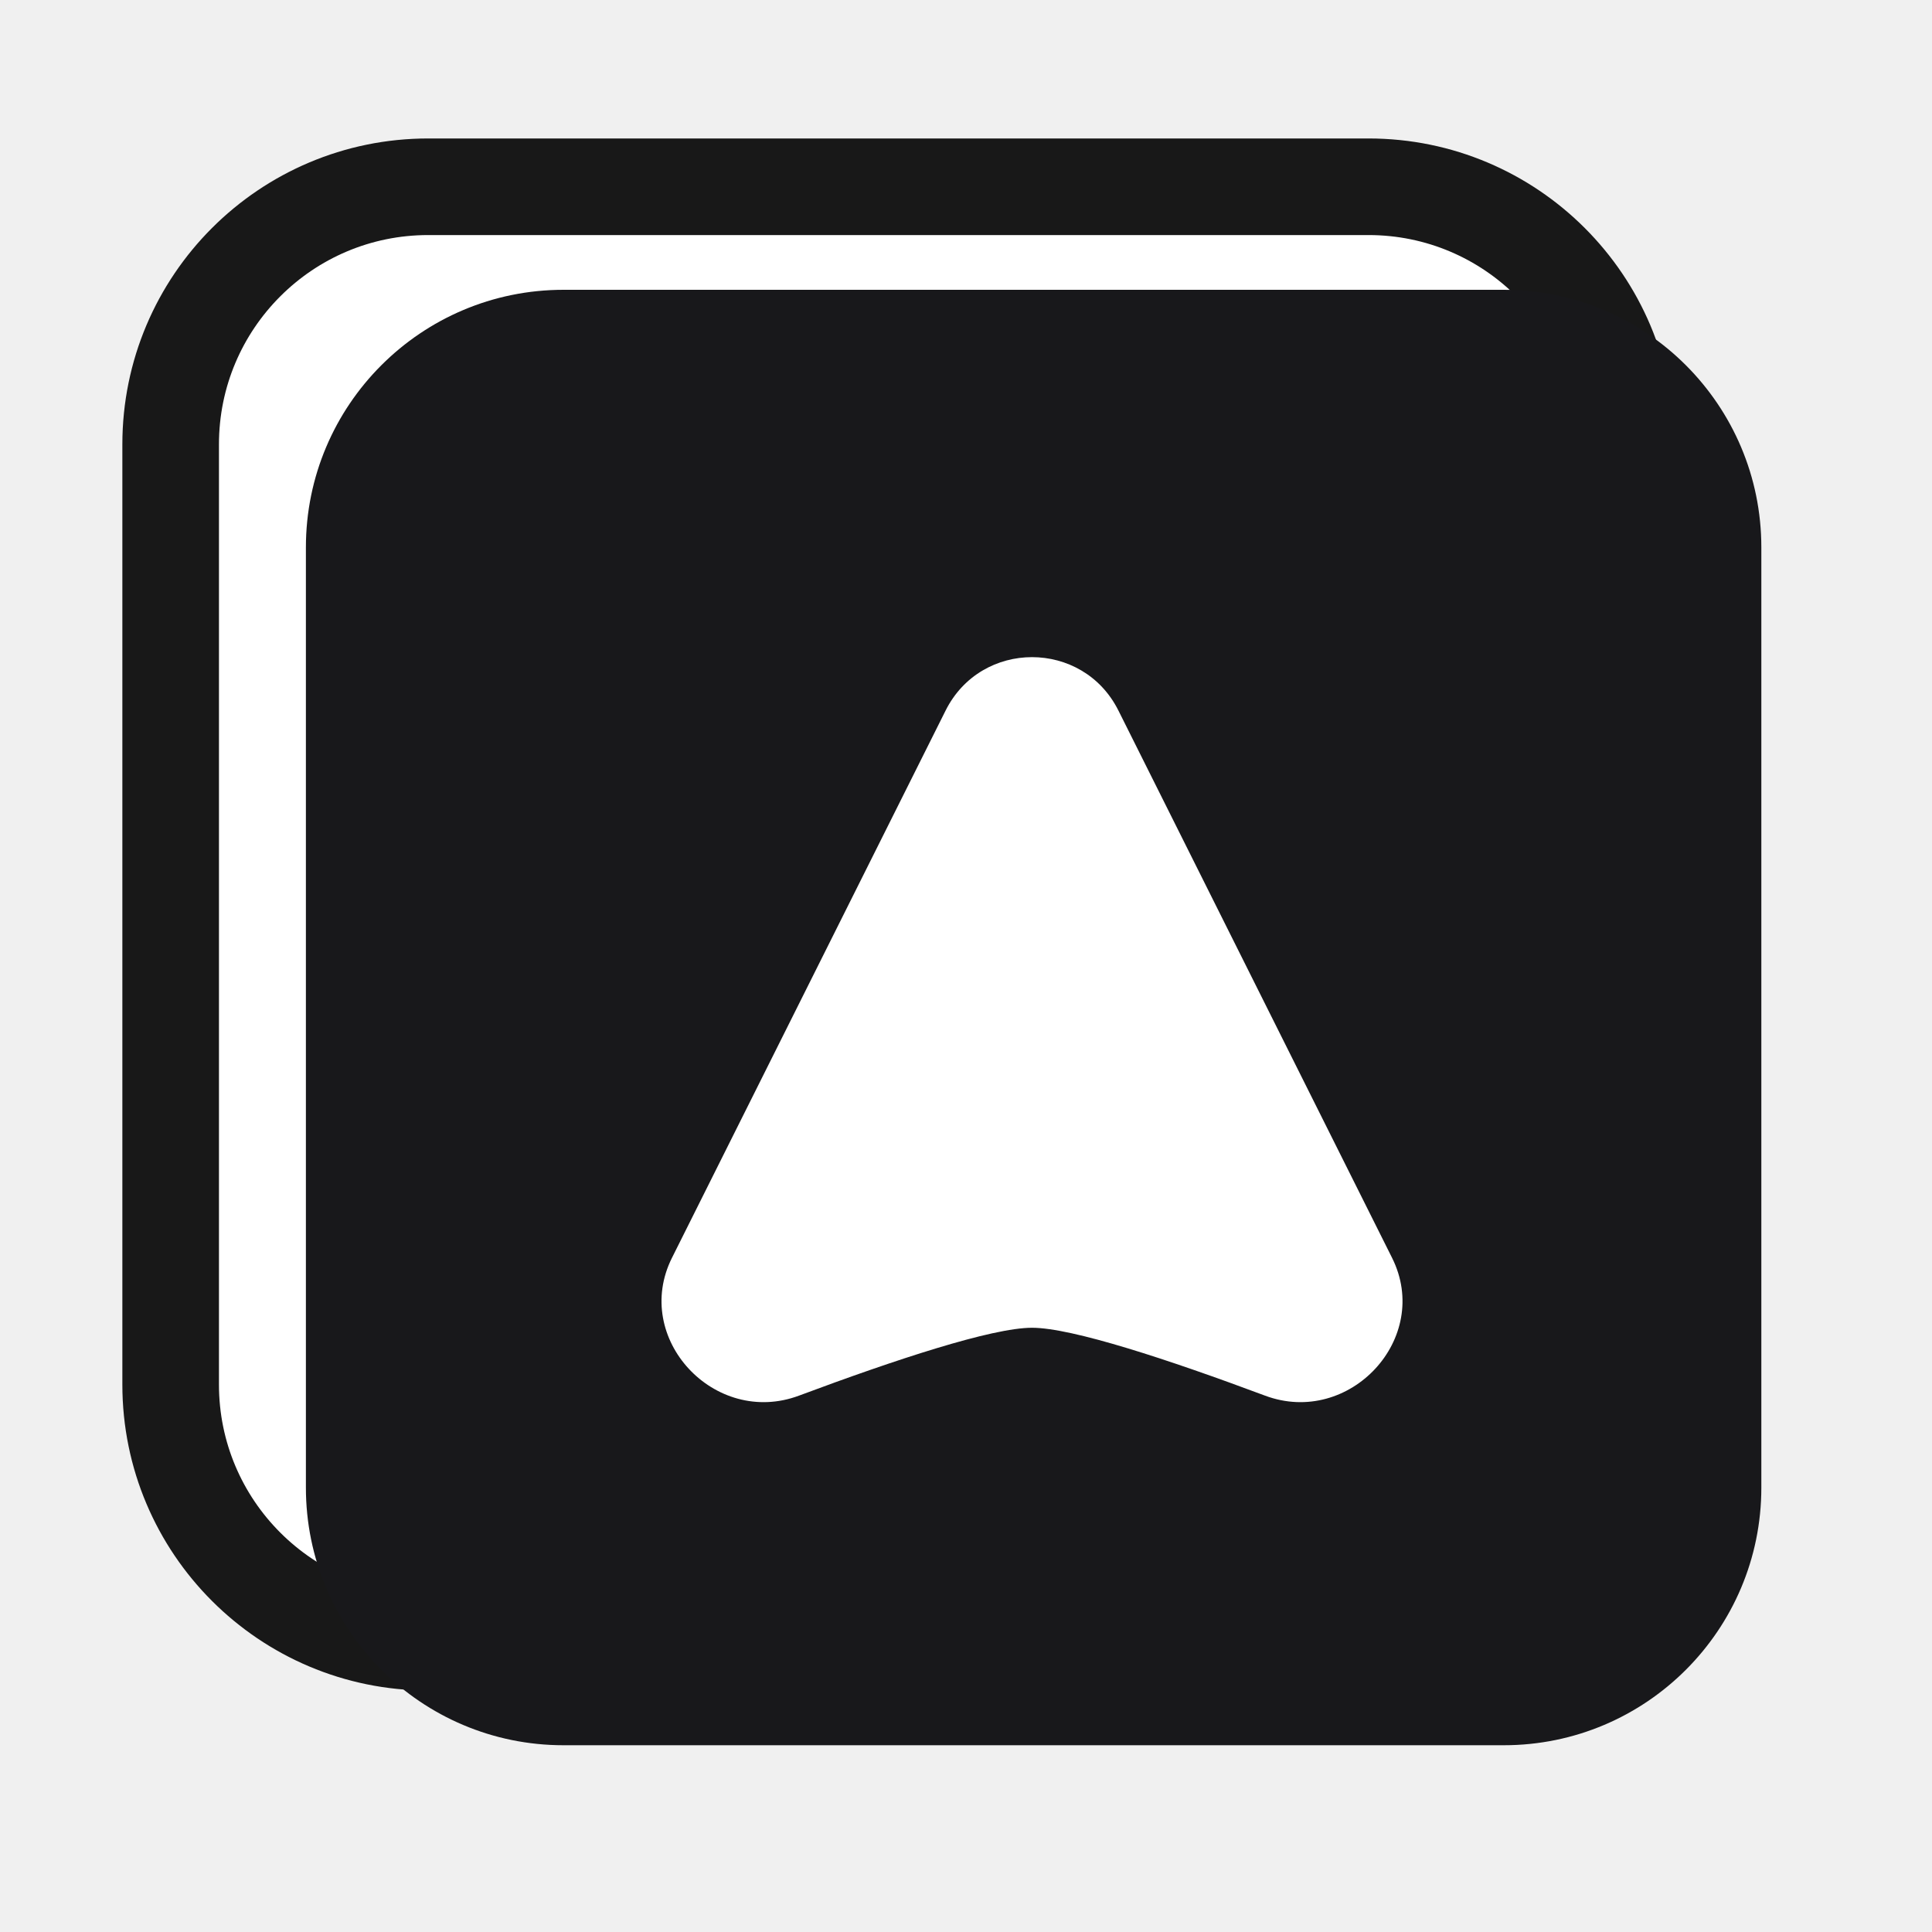
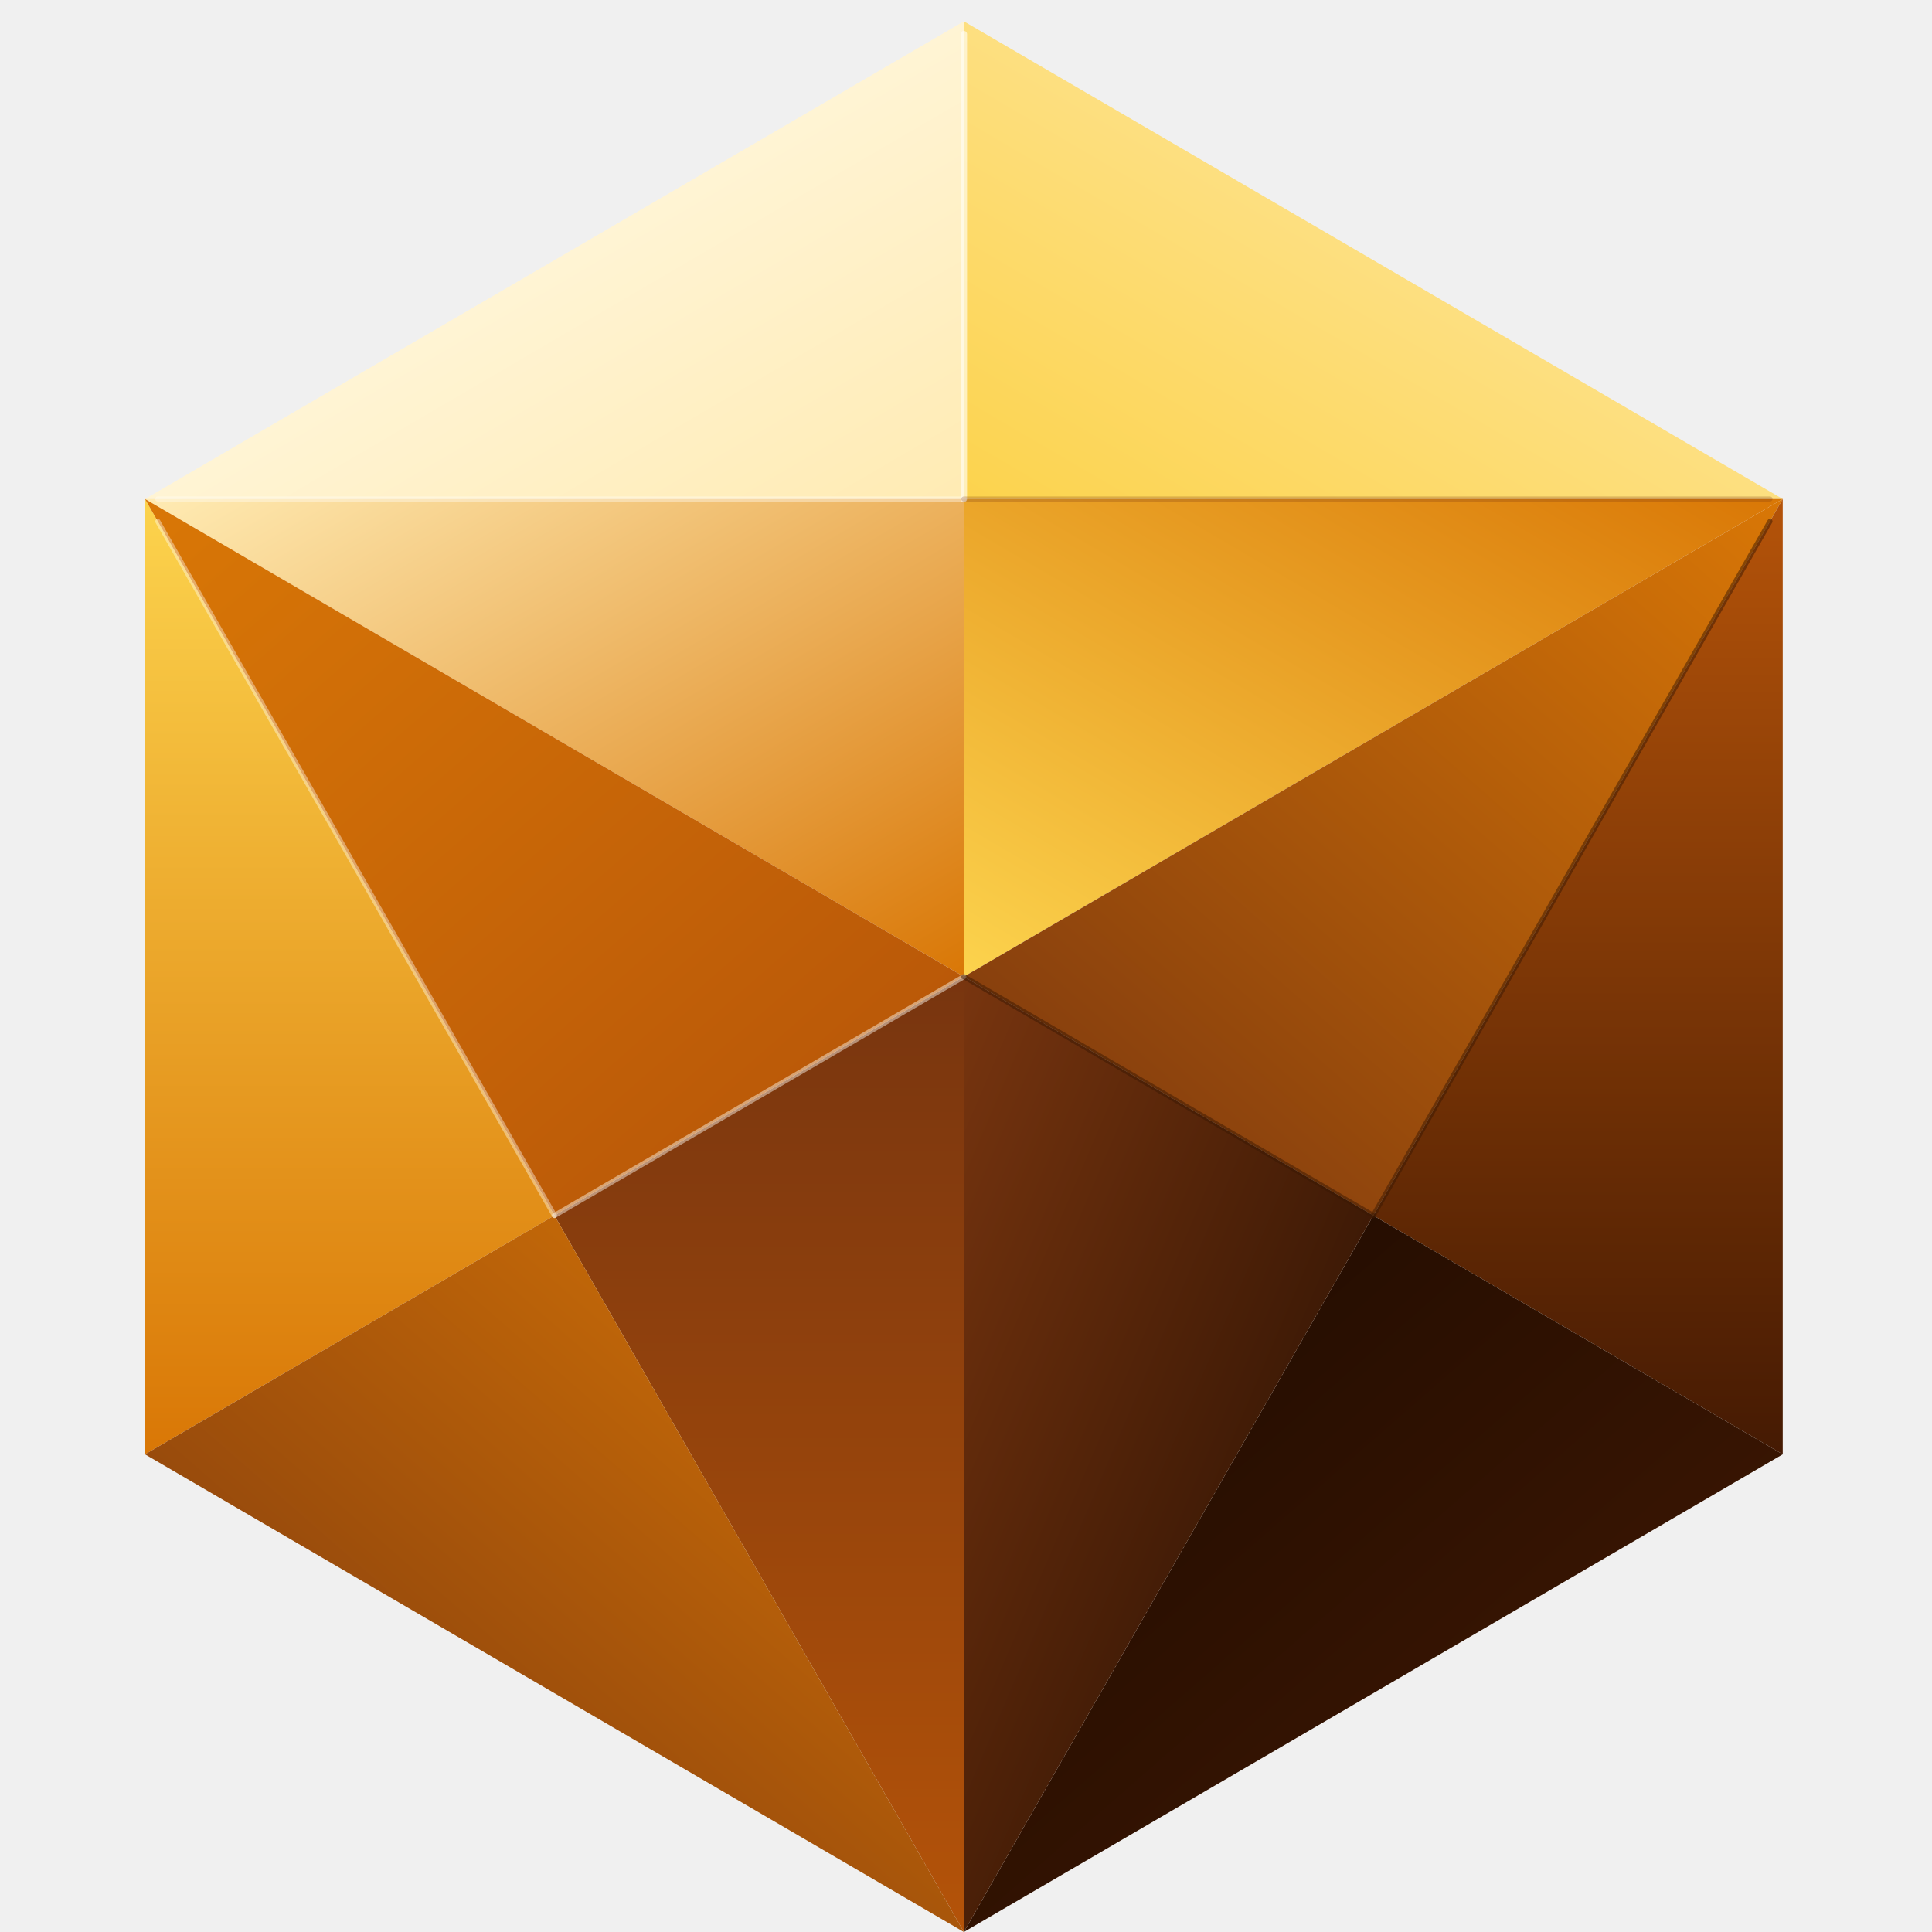
- <svg xmlns="http://www.w3.org/2000/svg" width="600" height="600" viewBox="0 0 600 600" fill="none">
-   <rect x="53" y="58" width="452" height="452" rx="80" fill="white" stroke="#181818" stroke-width="30" stroke-linejoin="round" />
-   <rect x="95" y="90" width="452" height="452" rx="80" fill="#18181B" />
-   <path d="M293.667 220.666C304.723 198.554 336.277 198.554 347.333 220.666L432.308 390.616C444.814 415.628 419.067 443.212 392.87 433.428C363.012 422.277 332.936 412.348 320.5 412.348C308.064 412.348 277.988 422.277 248.13 433.428C221.933 443.212 196.186 415.628 208.692 390.616L293.667 220.666Z" fill="white" />
+ <svg xmlns="http://www.w3.org/2000/svg" viewBox="24 21 453 453" width="100%" height="100%">
+   <defs>
+     <linearGradient id="top1" x1="0%" y1="0%" x2="100%" y2="100%">
+       <stop offset="0%" stop-color="#FFFDF5" />
+       <stop offset="100%" stop-color="#FFEBB3" />
+     </linearGradient>
+     <linearGradient id="top2" x1="100%" y1="0%" x2="0%" y2="100%">
+       <stop offset="0%" stop-color="#FFEBB3" />
+       <stop offset="100%" stop-color="#FCD34D" />
+     </linearGradient>
+     <linearGradient id="top3" x1="0%" y1="100%" x2="100%" y2="0%">
+       <stop offset="0%" stop-color="#FCD34D" />
+       <stop offset="100%" stop-color="#D97706" />
+     </linearGradient>
+     <linearGradient id="top4" x1="0%" y1="0%" x2="100%" y2="100%">
+       <stop offset="0%" stop-color="#FFEBB3" />
+       <stop offset="100%" stop-color="#D97706" />
+     </linearGradient>
+     <linearGradient id="left1" x1="0%" y1="0%" x2="0%" y2="100%">
+       <stop offset="0%" stop-color="#FCD34D" />
+       <stop offset="100%" stop-color="#D97706" />
+     </linearGradient>
+     <linearGradient id="left2" x1="0%" y1="0%" x2="100%" y2="100%">
+       <stop offset="0%" stop-color="#D97706" />
+       <stop offset="100%" stop-color="#B45309" />
+     </linearGradient>
+     <linearGradient id="left3" x1="0%" y1="100%" x2="0%" y2="0%">
+       <stop offset="0%" stop-color="#B45309" />
+       <stop offset="100%" stop-color="#78350F" />
+     </linearGradient>
+     <linearGradient id="left4" x1="100%" y1="0%" x2="0%" y2="100%">
+       <stop offset="0%" stop-color="#D97706" />
+       <stop offset="100%" stop-color="#78350F" />
+     </linearGradient>
+     <linearGradient id="right1" x1="100%" y1="0%" x2="0%" y2="100%">
+       <stop offset="0%" stop-color="#D97706" />
+       <stop offset="100%" stop-color="#78350F" />
+     </linearGradient>
+     <linearGradient id="right2" x1="0%" y1="0%" x2="0%" y2="100%">
+       <stop offset="0%" stop-color="#B45309" />
+       <stop offset="100%" stop-color="#451A03" />
+     </linearGradient>
+     <linearGradient id="right3" x1="100%" y1="100%" x2="0%" y2="0%">
+       <stop offset="0%" stop-color="#451A03" />
+       <stop offset="100%" stop-color="#1C0A00" />
+     </linearGradient>
+     <linearGradient id="right4" x1="0%" y1="0%" x2="100%" y2="100%">
+       <stop offset="0%" stop-color="#78350F" />
+       <stop offset="100%" stop-color="#1C0A00" />
+     </linearGradient>
+   </defs>
+   <g>
+     <polygon points="250,26 58,138 250,138" fill="url(#top1)" />
+     <polygon points="250,26 442,138 250,138" fill="url(#top2)" />
+     <polygon points="442,138 250,250 250,138" fill="url(#top3)" />
+     <polygon points="58,138 250,250 250,138" fill="url(#top4)" />
+     <polygon points="58,138 154,306 58,362" fill="url(#left1)" />
+     <polygon points="58,138 250,250 154,306" fill="url(#left2)" />
+     <polygon points="250,250 250,474 154,306" fill="url(#left3)" />
+     <polygon points="58,362 250,474 154,306" fill="url(#left4)" />
+     <polygon points="250,250 442,138 346,306" fill="url(#right1)" />
+     <polygon points="442,138 442,362 346,306" fill="url(#right2)" />
+     <polygon points="442,362 250,474 346,306" fill="url(#right3)" />
+     <polygon points="250,250 250,474 346,306" fill="url(#right4)" />
+     <line x1="250" y1="29" x2="250" y2="138" stroke="#FFFDF5" stroke-width="1.5" stroke-linecap="round" opacity="0.65" />
+     <line x1="61" y1="138" x2="250" y2="138" stroke="#FFFDF5" stroke-width="1.2" stroke-linecap="round" opacity="0.4" />
+     <line x1="61" y1="143.25" x2="154" y2="306" stroke="#FFFDF5" stroke-width="1.2" stroke-linecap="round" opacity="0.4" />
+     <line x1="250" y1="250" x2="154" y2="306" stroke="#FFFDF5" stroke-width="1.2" stroke-linecap="round" opacity="0.45" />
+     <line x1="439" y1="143.25" x2="346" y2="306" stroke="#3A1702" stroke-width="1.2" stroke-linecap="round" opacity="0.5" />
+     <line x1="250" y1="250" x2="346" y2="306" stroke="#3A1702" stroke-width="1.2" stroke-linecap="round" opacity="0.5" />
+     <line x1="439" y1="138" x2="250" y2="138" stroke="#78350F" stroke-width="1.2" stroke-linecap="round" opacity="0.25" />
+   </g>
</svg>
